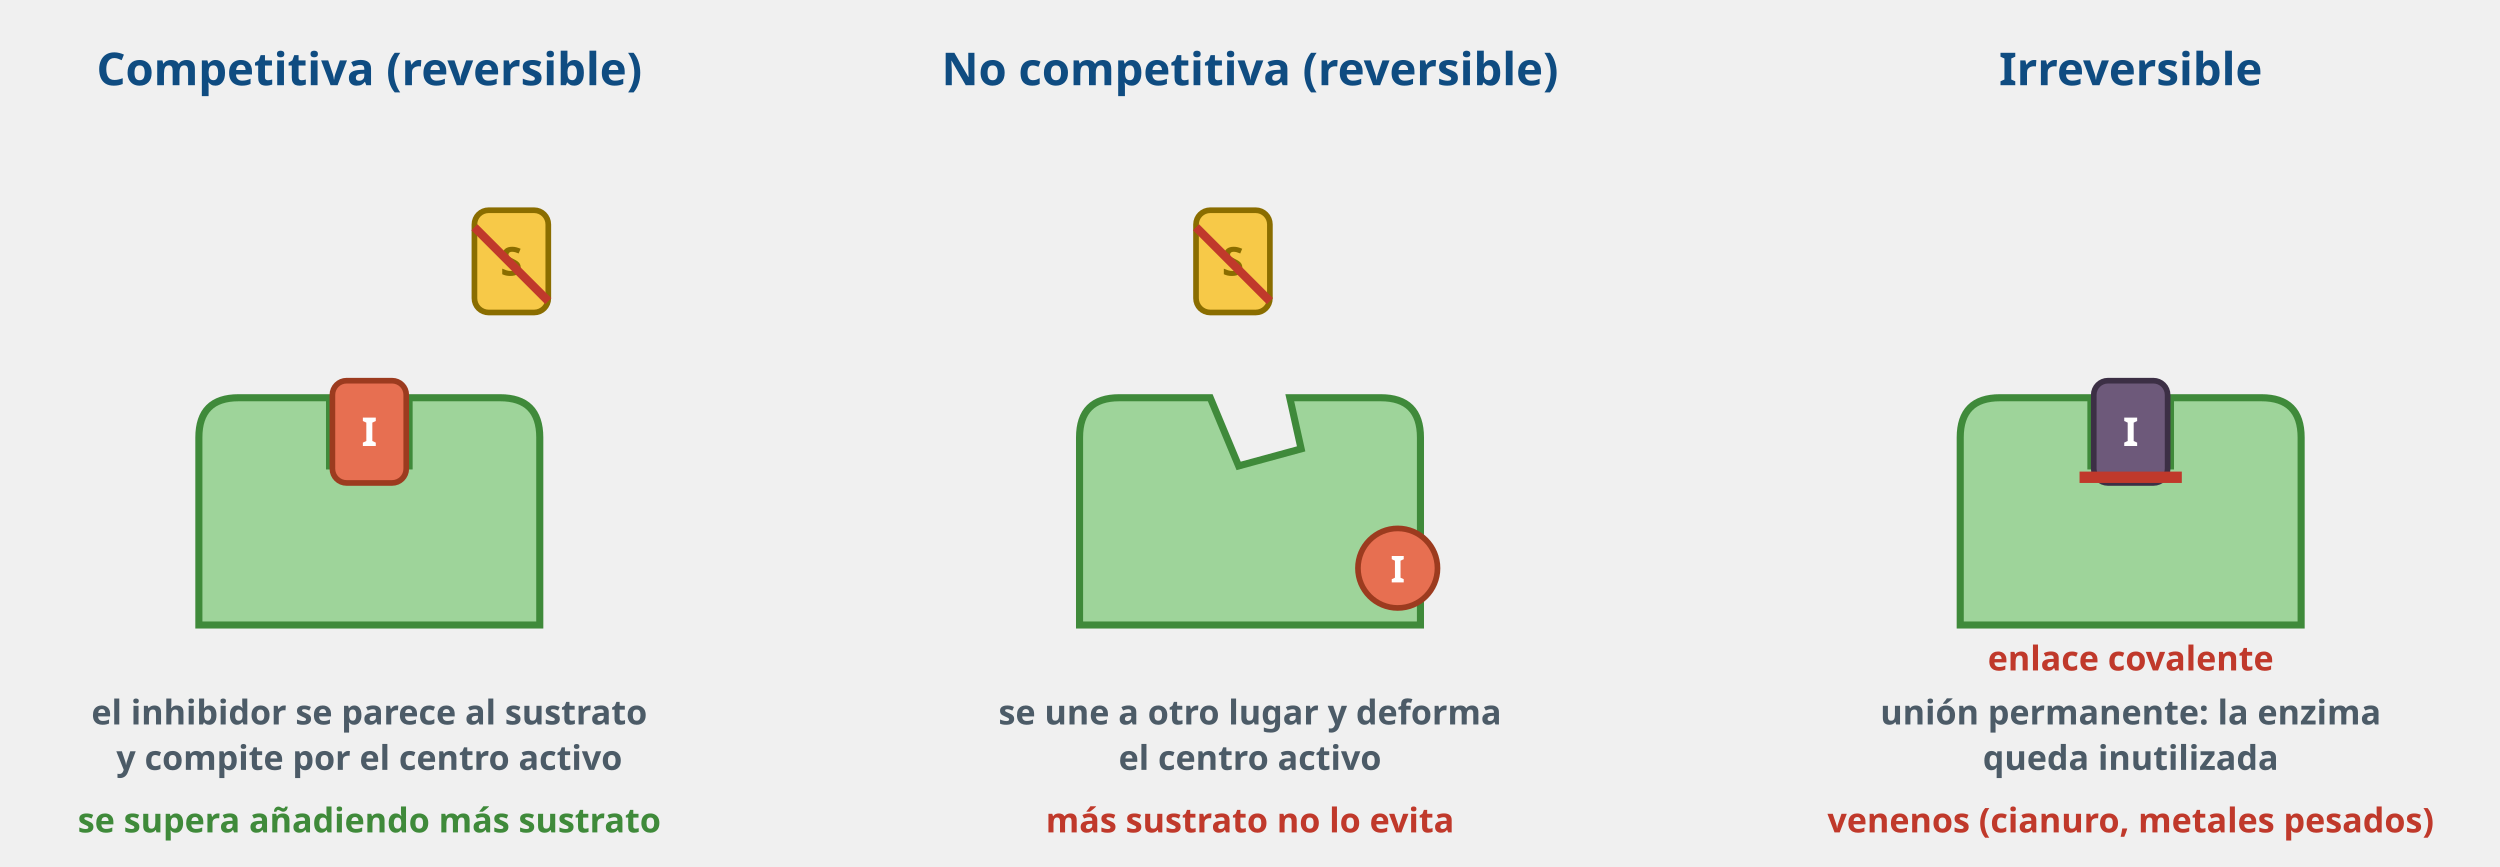
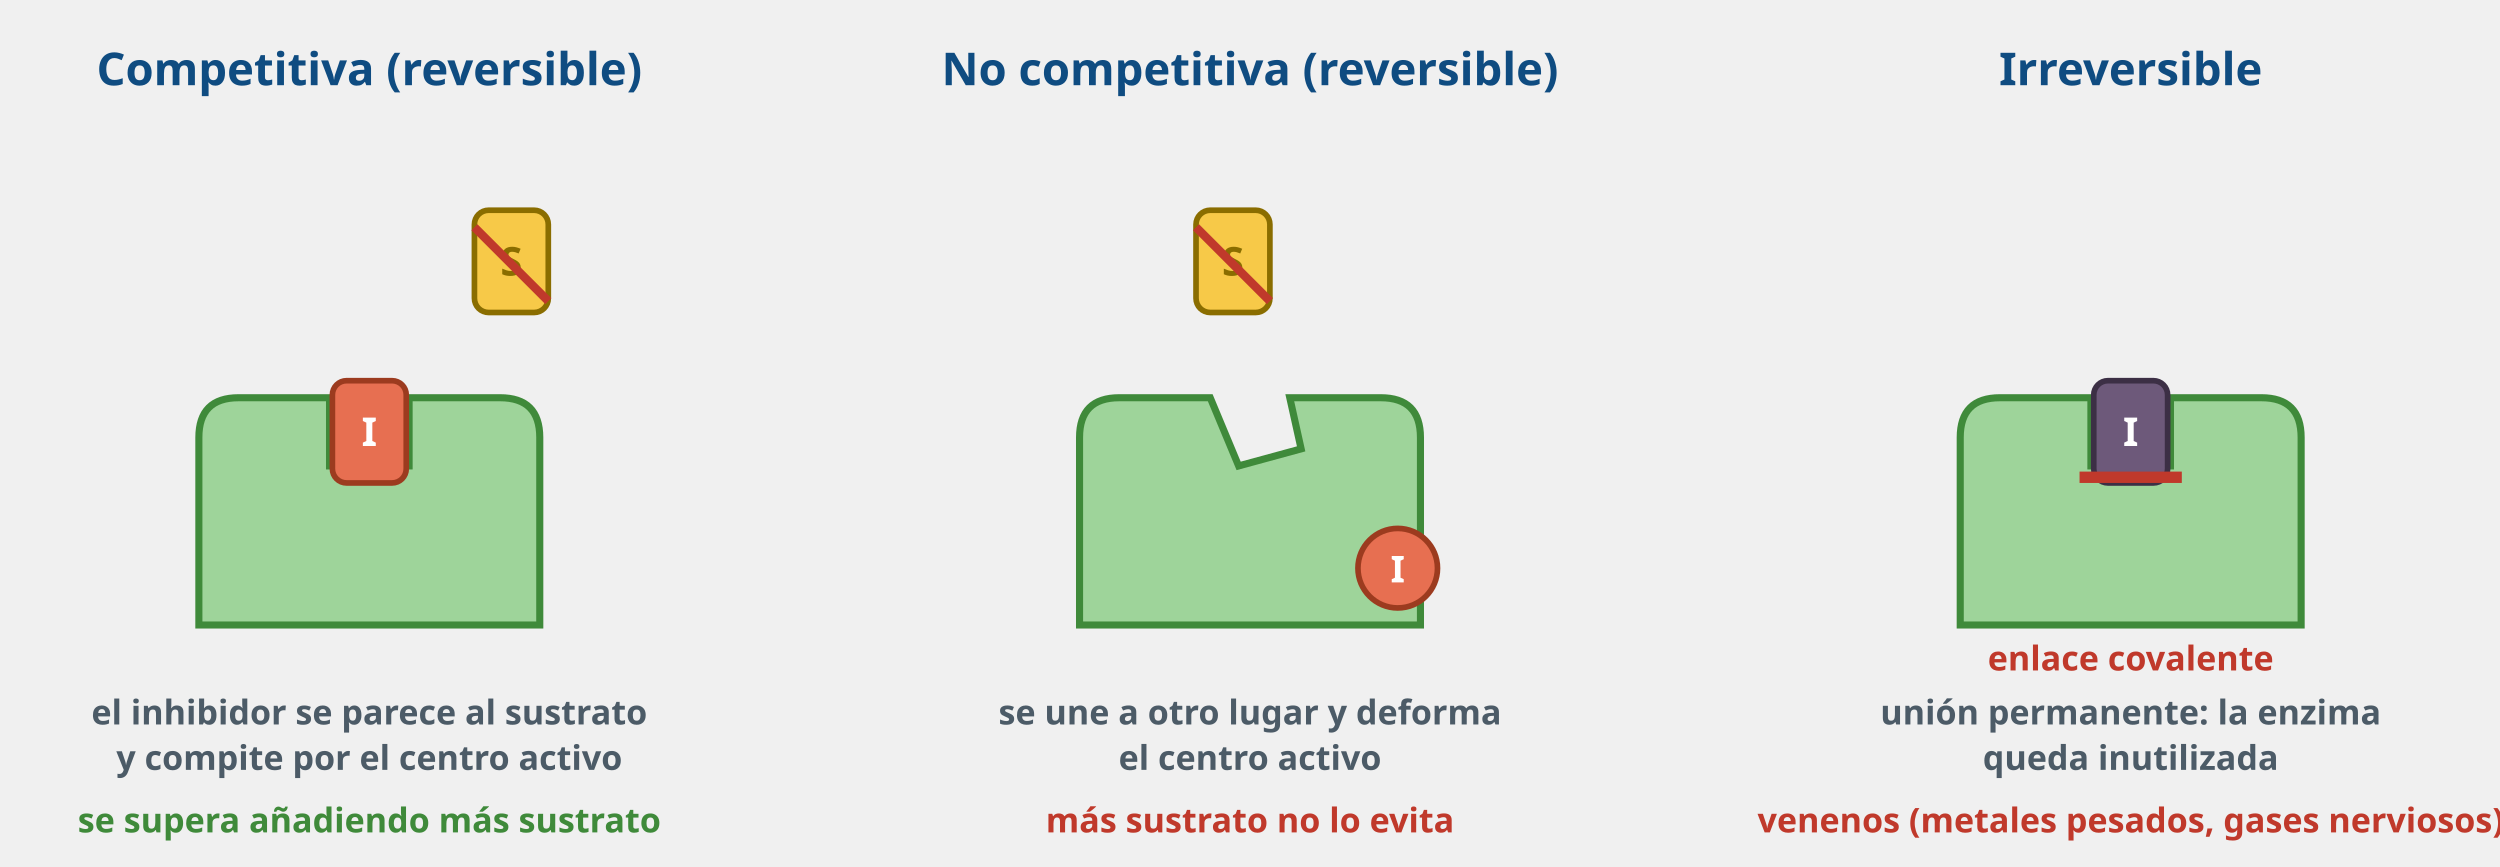
<svg xmlns="http://www.w3.org/2000/svg" viewBox="0 0 880 305" role="img" font-family="Nunito, 'Segoe UI', system-ui, sans-serif">
  <defs>
    <marker id="fl" viewBox="0 0 10 10" refX="8" refY="5" markerWidth="7" markerHeight="7" orient="auto-start-reverse">
      <path d="M0,0 L10,5 L0,10 z" fill="#2a7fc1" />
    </marker>
    <marker id="fk" viewBox="0 0 10 10" refX="8" refY="5" markerWidth="7" markerHeight="7" orient="auto-start-reverse">
      <path d="M0,0 L10,5 L0,10 z" fill="#22313f" />
    </marker>
    <radialGradient id="gO" cx="35%" cy="35%" r="70%">
      <stop offset="0" stop-color="#f08a7e" />
      <stop offset="1" stop-color="#c0392b" />
    </radialGradient>
    <radialGradient id="gH" cx="35%" cy="35%" r="70%">
      <stop offset="0" stop-color="#ffffff" />
      <stop offset="1" stop-color="#d5dde3" />
    </radialGradient>
  </defs>
  <text x="130.0" y="30.0" font-size="16" text-anchor="middle" font-weight="900" fill="#0f4c81">Competitiva (reversible)</text>
  <text x="440.0" y="30.0" font-size="16" text-anchor="middle" font-weight="900" fill="#0f4c81">No competitiva (reversible)</text>
  <text x="750.0" y="30.0" font-size="16" text-anchor="middle" font-weight="900" fill="#0f4c81">Irreversible</text>
  <path d="M70.0,220 V154 Q70.0,140 84.0,140 H116 V164 H144 V140 H176.0 Q190.0,140 190.0,154 V220z" fill="#9ed49a" stroke="#3f8a3a" stroke-width="2.5" />
  <rect x="117" y="134" width="26" height="36" rx="5" fill="#e76f51" stroke="#9c3b1f" stroke-width="2" />
  <text x="130.0" y="157.0" font-size="14" text-anchor="middle" font-weight="900" fill="#fff">I</text>
  <rect x="167" y="74" width="26" height="36" rx="5" fill="#f7c948" stroke="#8a6d00" stroke-width="2" />
  <text x="180.0" y="97.0" font-size="14" text-anchor="middle" font-weight="900" fill="#8a6d00">S</text>
  <line x1="167" y1="80" x2="193" y2="106" stroke="#c0392b" stroke-width="3" />
  <text x="130.0" y="255.0" font-size="12" text-anchor="middle" font-weight="800" fill="#4c5b67">el inhibidor se parece al sustrato</text>
  <text x="130.0" y="271.0" font-size="12" text-anchor="middle" font-weight="800" fill="#4c5b67">y compite por el centro activo</text>
  <text x="130.0" y="293.0" font-size="12" text-anchor="middle" font-weight="900" fill="#3f8a3a">se supera añadiendo más sustrato</text>
  <path d="M380.0,220 V154 Q380.0,140 394.0,140 H426 L436,164 L458,158 L454,140 H486.0 Q500.0,140 500.0,154 V220z" fill="#9ed49a" stroke="#3f8a3a" stroke-width="2.5" />
  <circle cx="492" cy="200" r="14" fill="#e76f51" stroke="#9c3b1f" stroke-width="2" />
  <text x="492.0" y="205.0" font-size="13" text-anchor="middle" font-weight="900" fill="#fff">I</text>
  <rect x="421" y="74" width="26" height="36" rx="5" fill="#f7c948" stroke="#8a6d00" stroke-width="2" />
  <text x="434.0" y="97.0" font-size="14" text-anchor="middle" font-weight="900" fill="#8a6d00">S</text>
  <line x1="421" y1="80" x2="447" y2="106" stroke="#c0392b" stroke-width="3" />
  <text x="440.0" y="255.0" font-size="12" text-anchor="middle" font-weight="800" fill="#4c5b67">se une a otro lugar y deforma</text>
  <text x="440.0" y="271.0" font-size="12" text-anchor="middle" font-weight="800" fill="#4c5b67">el centro activo</text>
  <text x="440.0" y="293.0" font-size="12" text-anchor="middle" font-weight="900" fill="#c0392b">más sustrato no lo evita</text>
  <path d="M690.0,220 V154 Q690.0,140 704.0,140 H736 V164 H764 V140 H796.0 Q810.0,140 810.0,154 V220z" fill="#9ed49a" stroke="#3f8a3a" stroke-width="2.5" />
  <rect x="737" y="134" width="26" height="36" rx="5" fill="#6d597a" stroke="#3c2f45" stroke-width="2" />
  <text x="750.0" y="157.0" font-size="14" text-anchor="middle" font-weight="900" fill="#fff">I</text>
  <line x1="732" y1="168" x2="768" y2="168" stroke="#c0392b" stroke-width="4" />
  <text x="750.0" y="236.0" font-size="12" text-anchor="middle" font-weight="900" fill="#c0392b">enlace covalente</text>
  <text x="750.0" y="255.0" font-size="12" text-anchor="middle" font-weight="800" fill="#4c5b67">unión permanente: la enzima</text>
  <text x="750.0" y="271.0" font-size="12" text-anchor="middle" font-weight="800" fill="#4c5b67">queda inutilizada</text>
-   <text x="750.0" y="293.0" font-size="12" text-anchor="middle" font-weight="900" fill="#c0392b">venenos (cianuro, metales pesados)</text>
+   <text x="750.0" y="293.0" font-size="12" text-anchor="middle" font-weight="900" fill="#c0392b">venenos (metales pesados, gases nerviosos)</text>
</svg>
